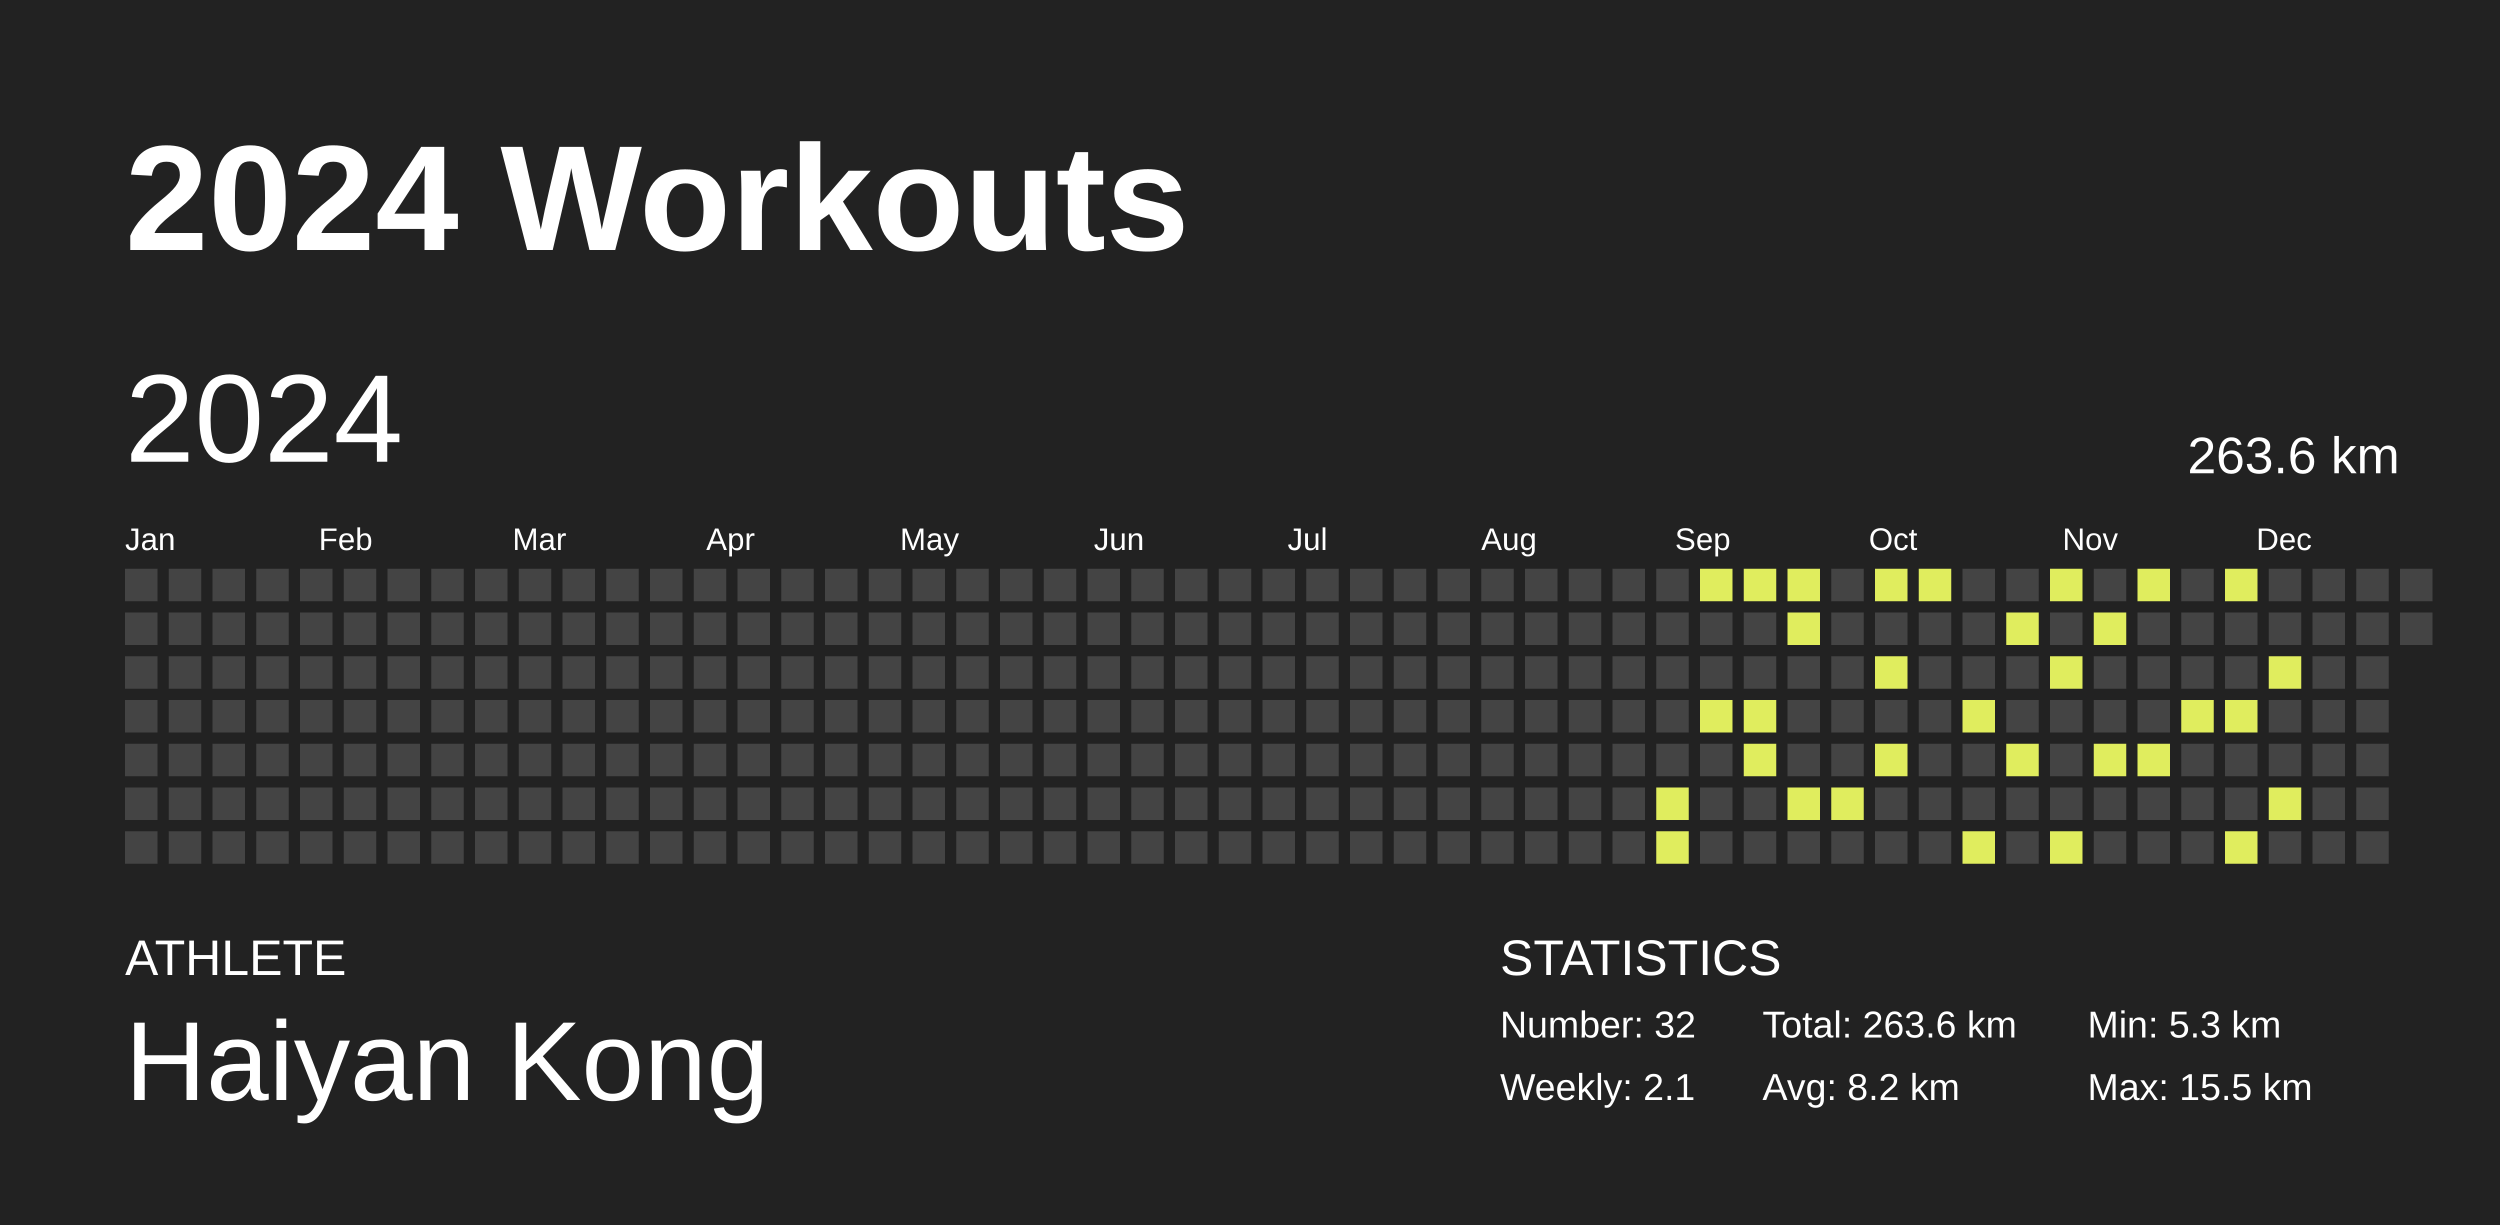
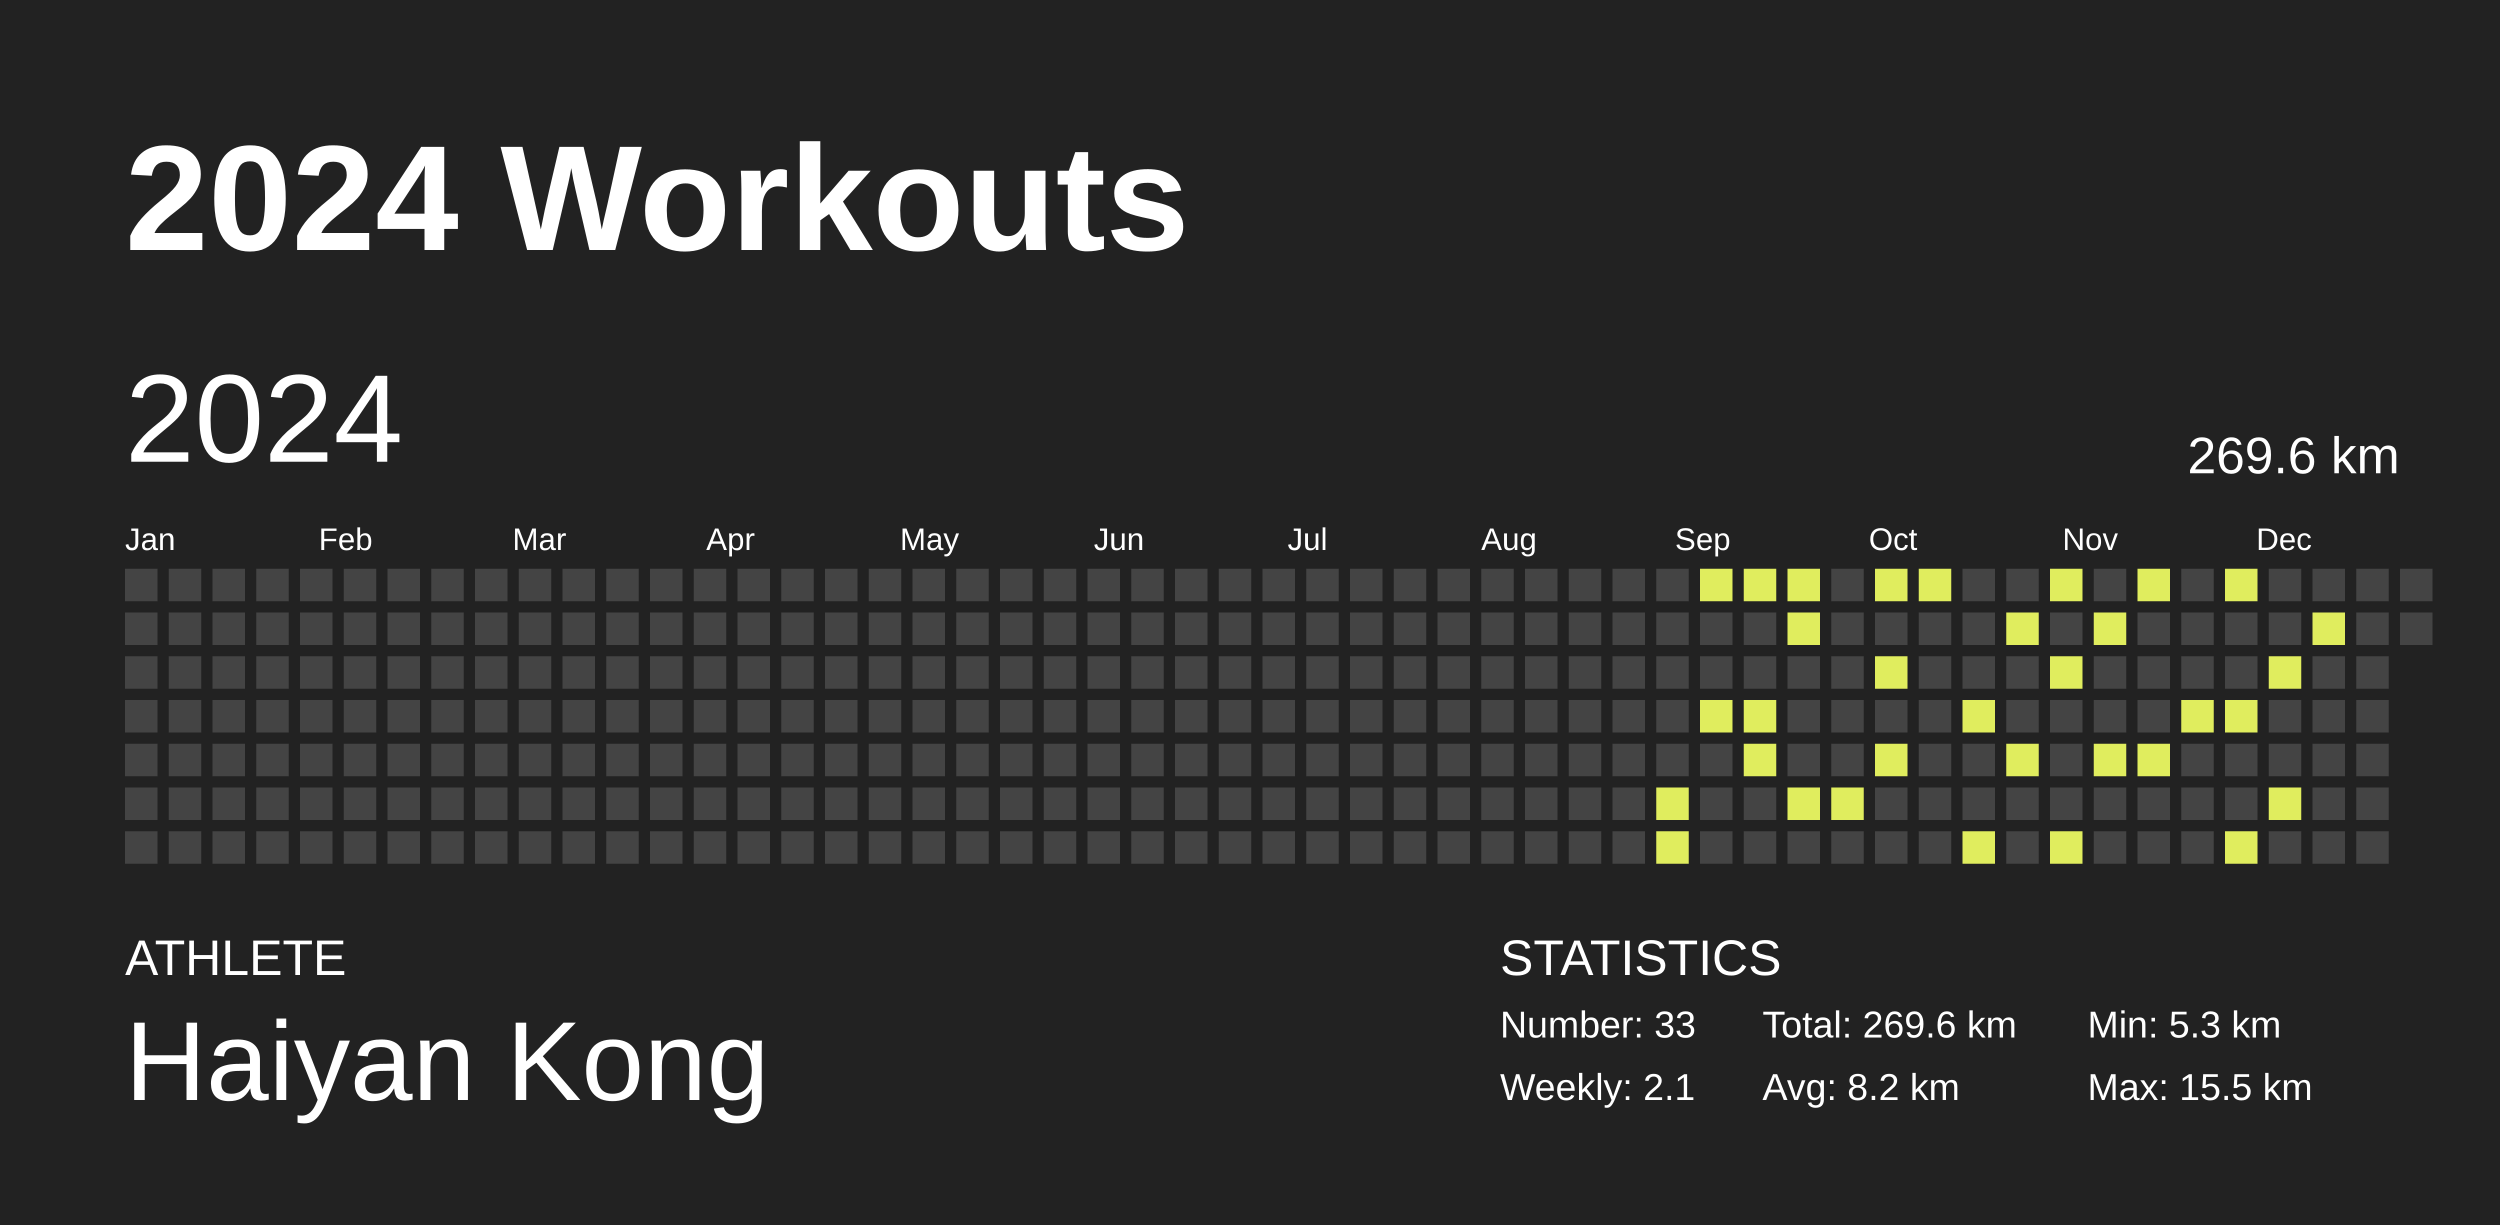
<svg xmlns="http://www.w3.org/2000/svg" baseProfile="full" height="98mm" version="1.1" viewBox="0,0,200,98" width="200mm">
  <defs />
  <rect fill="#222222" height="98" width="200" x="0" y="0" />
  <text fill="#FFFFFF" style="font-size:12px; font-family:Arial; font-weight:bold;" x="10" y="20">2024 Workouts</text>
  <text fill="#FFFFFF" style="font-size:4px; font-family:Arial" x="10" y="78">ATHLETE</text>
  <text fill="#FFFFFF" style="font-size:9px; font-family:Arial" x="10" y="88">Haiyan Kong</text>
  <text fill="#FFFFFF" style="font-size:4px; font-family:Arial" x="120" y="78">STATISTICS</text>
-   <text fill="#FFFFFF" style="font-size:3px; font-family:Arial" x="120" y="83">Number: 32</text>
+   <text fill="#FFFFFF" style="font-size:3px; font-family:Arial" x="120" y="83">Number: 33</text>
  <text fill="#FFFFFF" style="font-size:3px; font-family:Arial" x="120" y="88">Weekly: 2.1</text>
-   <text fill="#FFFFFF" style="font-size:3px; font-family:Arial" x="141" y="83">Total: 263.6 km</text>
+   <text fill="#FFFFFF" style="font-size:3px; font-family:Arial" x="141" y="83">Total: 269.6 km</text>
  <text fill="#FFFFFF" style="font-size:3px; font-family:Arial" x="141" y="88">Avg: 8.2 km</text>
  <text fill="#FFFFFF" style="font-size:3px; font-family:Arial" x="167" y="83">Min: 5.3 km</text>
  <text fill="#FFFFFF" style="font-size:3px; font-family:Arial" x="167" y="88">Max: 15.5 km</text>
  <text dominant-baseline="hanging" fill="#FFFFFF" style="font-size:10.0px; font-family:Arial;" x="10" y="30">2024</text>
-   <text dominant-baseline="hanging" fill="#FFFFFF" style="font-size:4.125px; font-family:Arial;" x="175" y="35">263.6 km</text>
+   <text dominant-baseline="hanging" fill="#FFFFFF" style="font-size:4.125px; font-family:Arial;" x="175" y="35">269.6 km</text>
  <text fill="#FFFFFF" style="font-size:2.5px; font-family:Arial" x="10.0" y="44">Jan</text>
  <text fill="#FFFFFF" style="font-size:2.5px; font-family:Arial" x="25.5" y="44">Feb</text>
  <text fill="#FFFFFF" style="font-size:2.5px; font-family:Arial" x="41.0" y="44">Mar</text>
  <text fill="#FFFFFF" style="font-size:2.5px; font-family:Arial" x="56.5" y="44">Apr</text>
  <text fill="#FFFFFF" style="font-size:2.5px; font-family:Arial" x="72.0" y="44">May</text>
  <text fill="#FFFFFF" style="font-size:2.5px; font-family:Arial" x="87.5" y="44">Jun</text>
  <text fill="#FFFFFF" style="font-size:2.5px; font-family:Arial" x="103.0" y="44">Jul</text>
  <text fill="#FFFFFF" style="font-size:2.5px; font-family:Arial" x="118.5" y="44">Aug</text>
  <text fill="#FFFFFF" style="font-size:2.5px; font-family:Arial" x="134.0" y="44">Sep</text>
  <text fill="#FFFFFF" style="font-size:2.5px; font-family:Arial" x="149.5" y="44">Oct</text>
  <text fill="#FFFFFF" style="font-size:2.5px; font-family:Arial" x="165.0" y="44">Nov</text>
  <text fill="#FFFFFF" style="font-size:2.5px; font-family:Arial" x="180.5" y="44">Dec</text>
  <rect fill="#444444" height="2.6" width="2.6" x="10.0" y="45.5" />
  <rect fill="#444444" height="2.6" width="2.6" x="10.0" y="49.0" />
  <rect fill="#444444" height="2.6" width="2.6" x="10.0" y="52.5" />
  <rect fill="#444444" height="2.6" width="2.6" x="10.0" y="56.0" />
  <rect fill="#444444" height="2.6" width="2.6" x="10.0" y="59.5" />
  <rect fill="#444444" height="2.6" width="2.6" x="10.0" y="63.0" />
  <rect fill="#444444" height="2.6" width="2.6" x="10.0" y="66.5" />
  <rect fill="#444444" height="2.6" width="2.6" x="13.5" y="45.5" />
  <rect fill="#444444" height="2.6" width="2.6" x="13.5" y="49.0" />
  <rect fill="#444444" height="2.6" width="2.6" x="13.5" y="52.5" />
  <rect fill="#444444" height="2.6" width="2.6" x="13.5" y="56.0" />
  <rect fill="#444444" height="2.6" width="2.6" x="13.5" y="59.5" />
  <rect fill="#444444" height="2.6" width="2.6" x="13.5" y="63.0" />
  <rect fill="#444444" height="2.6" width="2.6" x="13.5" y="66.5" />
  <rect fill="#444444" height="2.6" width="2.6" x="17.0" y="45.5" />
  <rect fill="#444444" height="2.6" width="2.6" x="17.0" y="49.0" />
  <rect fill="#444444" height="2.6" width="2.6" x="17.0" y="52.5" />
  <rect fill="#444444" height="2.6" width="2.6" x="17.0" y="56.0" />
  <rect fill="#444444" height="2.6" width="2.6" x="17.0" y="59.5" />
  <rect fill="#444444" height="2.6" width="2.6" x="17.0" y="63.0" />
  <rect fill="#444444" height="2.6" width="2.6" x="17.0" y="66.5" />
  <rect fill="#444444" height="2.6" width="2.6" x="20.5" y="45.5" />
  <rect fill="#444444" height="2.6" width="2.6" x="20.5" y="49.0" />
  <rect fill="#444444" height="2.6" width="2.6" x="20.5" y="52.5" />
  <rect fill="#444444" height="2.6" width="2.6" x="20.5" y="56.0" />
  <rect fill="#444444" height="2.6" width="2.6" x="20.5" y="59.5" />
  <rect fill="#444444" height="2.6" width="2.6" x="20.5" y="63.0" />
  <rect fill="#444444" height="2.6" width="2.6" x="20.5" y="66.5" />
  <rect fill="#444444" height="2.6" width="2.6" x="24.0" y="45.5" />
  <rect fill="#444444" height="2.6" width="2.6" x="24.0" y="49.0" />
  <rect fill="#444444" height="2.6" width="2.6" x="24.0" y="52.5" />
  <rect fill="#444444" height="2.6" width="2.6" x="24.0" y="56.0" />
  <rect fill="#444444" height="2.6" width="2.6" x="24.0" y="59.5" />
  <rect fill="#444444" height="2.6" width="2.6" x="24.0" y="63.0" />
  <rect fill="#444444" height="2.6" width="2.6" x="24.0" y="66.5" />
  <rect fill="#444444" height="2.6" width="2.6" x="27.5" y="45.5" />
  <rect fill="#444444" height="2.6" width="2.6" x="27.5" y="49.0" />
  <rect fill="#444444" height="2.6" width="2.6" x="27.5" y="52.5" />
  <rect fill="#444444" height="2.6" width="2.6" x="27.5" y="56.0" />
  <rect fill="#444444" height="2.6" width="2.6" x="27.5" y="59.5" />
  <rect fill="#444444" height="2.6" width="2.6" x="27.5" y="63.0" />
  <rect fill="#444444" height="2.6" width="2.6" x="27.5" y="66.5" />
  <rect fill="#444444" height="2.6" width="2.6" x="31.0" y="45.5" />
  <rect fill="#444444" height="2.6" width="2.6" x="31.0" y="49.0" />
  <rect fill="#444444" height="2.6" width="2.6" x="31.0" y="52.5" />
  <rect fill="#444444" height="2.6" width="2.6" x="31.0" y="56.0" />
  <rect fill="#444444" height="2.6" width="2.6" x="31.0" y="59.5" />
  <rect fill="#444444" height="2.6" width="2.6" x="31.0" y="63.0" />
  <rect fill="#444444" height="2.6" width="2.6" x="31.0" y="66.5" />
  <rect fill="#444444" height="2.6" width="2.6" x="34.5" y="45.5" />
  <rect fill="#444444" height="2.6" width="2.6" x="34.5" y="49.0" />
  <rect fill="#444444" height="2.6" width="2.6" x="34.5" y="52.5" />
  <rect fill="#444444" height="2.6" width="2.6" x="34.5" y="56.0" />
  <rect fill="#444444" height="2.6" width="2.6" x="34.5" y="59.5" />
  <rect fill="#444444" height="2.6" width="2.6" x="34.5" y="63.0" />
  <rect fill="#444444" height="2.6" width="2.6" x="34.5" y="66.5" />
  <rect fill="#444444" height="2.6" width="2.6" x="38.0" y="45.5" />
  <rect fill="#444444" height="2.6" width="2.6" x="38.0" y="49.0" />
  <rect fill="#444444" height="2.6" width="2.6" x="38.0" y="52.5" />
  <rect fill="#444444" height="2.6" width="2.6" x="38.0" y="56.0" />
  <rect fill="#444444" height="2.6" width="2.6" x="38.0" y="59.5" />
  <rect fill="#444444" height="2.6" width="2.6" x="38.0" y="63.0" />
  <rect fill="#444444" height="2.6" width="2.6" x="38.0" y="66.5" />
  <rect fill="#444444" height="2.6" width="2.6" x="41.5" y="45.5" />
  <rect fill="#444444" height="2.6" width="2.6" x="41.5" y="49.0" />
  <rect fill="#444444" height="2.6" width="2.6" x="41.5" y="52.5" />
  <rect fill="#444444" height="2.6" width="2.6" x="41.5" y="56.0" />
  <rect fill="#444444" height="2.6" width="2.6" x="41.5" y="59.5" />
  <rect fill="#444444" height="2.6" width="2.6" x="41.5" y="63.0" />
  <rect fill="#444444" height="2.6" width="2.6" x="41.5" y="66.5" />
  <rect fill="#444444" height="2.6" width="2.6" x="45.0" y="45.5" />
  <rect fill="#444444" height="2.6" width="2.6" x="45.0" y="49.0" />
  <rect fill="#444444" height="2.6" width="2.6" x="45.0" y="52.5" />
  <rect fill="#444444" height="2.6" width="2.6" x="45.0" y="56.0" />
  <rect fill="#444444" height="2.6" width="2.6" x="45.0" y="59.5" />
  <rect fill="#444444" height="2.6" width="2.6" x="45.0" y="63.0" />
  <rect fill="#444444" height="2.6" width="2.6" x="45.0" y="66.5" />
  <rect fill="#444444" height="2.6" width="2.6" x="48.5" y="45.5" />
  <rect fill="#444444" height="2.6" width="2.6" x="48.5" y="49.0" />
  <rect fill="#444444" height="2.6" width="2.6" x="48.5" y="52.5" />
  <rect fill="#444444" height="2.6" width="2.6" x="48.5" y="56.0" />
  <rect fill="#444444" height="2.6" width="2.6" x="48.5" y="59.5" />
  <rect fill="#444444" height="2.6" width="2.6" x="48.5" y="63.0" />
  <rect fill="#444444" height="2.6" width="2.6" x="48.5" y="66.5" />
  <rect fill="#444444" height="2.6" width="2.6" x="52.0" y="45.5" />
  <rect fill="#444444" height="2.6" width="2.6" x="52.0" y="49.0" />
  <rect fill="#444444" height="2.6" width="2.6" x="52.0" y="52.5" />
  <rect fill="#444444" height="2.6" width="2.6" x="52.0" y="56.0" />
  <rect fill="#444444" height="2.6" width="2.6" x="52.0" y="59.5" />
  <rect fill="#444444" height="2.6" width="2.6" x="52.0" y="63.0" />
  <rect fill="#444444" height="2.6" width="2.6" x="52.0" y="66.5" />
  <rect fill="#444444" height="2.6" width="2.6" x="55.5" y="45.5" />
  <rect fill="#444444" height="2.6" width="2.6" x="55.5" y="49.0" />
  <rect fill="#444444" height="2.6" width="2.6" x="55.5" y="52.5" />
  <rect fill="#444444" height="2.6" width="2.6" x="55.5" y="56.0" />
  <rect fill="#444444" height="2.6" width="2.6" x="55.5" y="59.5" />
  <rect fill="#444444" height="2.6" width="2.6" x="55.5" y="63.0" />
  <rect fill="#444444" height="2.6" width="2.6" x="55.5" y="66.5" />
  <rect fill="#444444" height="2.6" width="2.6" x="59.0" y="45.5" />
  <rect fill="#444444" height="2.6" width="2.6" x="59.0" y="49.0" />
  <rect fill="#444444" height="2.6" width="2.6" x="59.0" y="52.5" />
  <rect fill="#444444" height="2.6" width="2.6" x="59.0" y="56.0" />
  <rect fill="#444444" height="2.6" width="2.6" x="59.0" y="59.5" />
  <rect fill="#444444" height="2.6" width="2.6" x="59.0" y="63.0" />
  <rect fill="#444444" height="2.6" width="2.6" x="59.0" y="66.5" />
  <rect fill="#444444" height="2.6" width="2.6" x="62.5" y="45.5" />
  <rect fill="#444444" height="2.6" width="2.6" x="62.5" y="49.0" />
  <rect fill="#444444" height="2.6" width="2.6" x="62.5" y="52.5" />
  <rect fill="#444444" height="2.6" width="2.6" x="62.5" y="56.0" />
  <rect fill="#444444" height="2.6" width="2.6" x="62.5" y="59.5" />
  <rect fill="#444444" height="2.6" width="2.6" x="62.5" y="63.0" />
  <rect fill="#444444" height="2.6" width="2.6" x="62.5" y="66.5" />
  <rect fill="#444444" height="2.6" width="2.6" x="66.0" y="45.5" />
  <rect fill="#444444" height="2.6" width="2.6" x="66.0" y="49.0" />
  <rect fill="#444444" height="2.6" width="2.6" x="66.0" y="52.5" />
  <rect fill="#444444" height="2.6" width="2.6" x="66.0" y="56.0" />
  <rect fill="#444444" height="2.6" width="2.6" x="66.0" y="59.5" />
  <rect fill="#444444" height="2.6" width="2.6" x="66.0" y="63.0" />
  <rect fill="#444444" height="2.6" width="2.6" x="66.0" y="66.5" />
  <rect fill="#444444" height="2.6" width="2.6" x="69.5" y="45.5" />
  <rect fill="#444444" height="2.6" width="2.6" x="69.5" y="49.0" />
  <rect fill="#444444" height="2.6" width="2.6" x="69.5" y="52.5" />
  <rect fill="#444444" height="2.6" width="2.6" x="69.5" y="56.0" />
  <rect fill="#444444" height="2.6" width="2.6" x="69.5" y="59.5" />
  <rect fill="#444444" height="2.6" width="2.6" x="69.5" y="63.0" />
  <rect fill="#444444" height="2.6" width="2.6" x="69.5" y="66.5" />
  <rect fill="#444444" height="2.6" width="2.6" x="73.0" y="45.5" />
  <rect fill="#444444" height="2.6" width="2.6" x="73.0" y="49.0" />
  <rect fill="#444444" height="2.6" width="2.6" x="73.0" y="52.5" />
  <rect fill="#444444" height="2.6" width="2.6" x="73.0" y="56.0" />
  <rect fill="#444444" height="2.6" width="2.6" x="73.0" y="59.5" />
  <rect fill="#444444" height="2.6" width="2.6" x="73.0" y="63.0" />
  <rect fill="#444444" height="2.6" width="2.6" x="73.0" y="66.5" />
  <rect fill="#444444" height="2.6" width="2.6" x="76.5" y="45.5" />
  <rect fill="#444444" height="2.6" width="2.6" x="76.5" y="49.0" />
  <rect fill="#444444" height="2.6" width="2.6" x="76.5" y="52.5" />
  <rect fill="#444444" height="2.6" width="2.6" x="76.5" y="56.0" />
  <rect fill="#444444" height="2.6" width="2.6" x="76.5" y="59.5" />
  <rect fill="#444444" height="2.6" width="2.6" x="76.5" y="63.0" />
  <rect fill="#444444" height="2.6" width="2.6" x="76.5" y="66.5" />
  <rect fill="#444444" height="2.6" width="2.6" x="80.0" y="45.5" />
  <rect fill="#444444" height="2.6" width="2.6" x="80.0" y="49.0" />
  <rect fill="#444444" height="2.6" width="2.6" x="80.0" y="52.5" />
  <rect fill="#444444" height="2.6" width="2.6" x="80.0" y="56.0" />
  <rect fill="#444444" height="2.6" width="2.6" x="80.0" y="59.5" />
  <rect fill="#444444" height="2.6" width="2.6" x="80.0" y="63.0" />
  <rect fill="#444444" height="2.6" width="2.6" x="80.0" y="66.5" />
  <rect fill="#444444" height="2.6" width="2.6" x="83.5" y="45.5" />
  <rect fill="#444444" height="2.6" width="2.6" x="83.5" y="49.0" />
  <rect fill="#444444" height="2.6" width="2.6" x="83.5" y="52.5" />
  <rect fill="#444444" height="2.6" width="2.6" x="83.5" y="56.0" />
  <rect fill="#444444" height="2.6" width="2.6" x="83.5" y="59.5" />
  <rect fill="#444444" height="2.6" width="2.6" x="83.5" y="63.0" />
  <rect fill="#444444" height="2.6" width="2.6" x="83.5" y="66.5" />
  <rect fill="#444444" height="2.6" width="2.6" x="87.0" y="45.5" />
  <rect fill="#444444" height="2.6" width="2.6" x="87.0" y="49.0" />
  <rect fill="#444444" height="2.6" width="2.6" x="87.0" y="52.5" />
  <rect fill="#444444" height="2.6" width="2.6" x="87.0" y="56.0" />
  <rect fill="#444444" height="2.6" width="2.6" x="87.0" y="59.5" />
  <rect fill="#444444" height="2.6" width="2.6" x="87.0" y="63.0" />
  <rect fill="#444444" height="2.6" width="2.6" x="87.0" y="66.5" />
  <rect fill="#444444" height="2.6" width="2.6" x="90.5" y="45.5" />
  <rect fill="#444444" height="2.6" width="2.6" x="90.5" y="49.0" />
  <rect fill="#444444" height="2.6" width="2.6" x="90.5" y="52.5" />
  <rect fill="#444444" height="2.6" width="2.6" x="90.5" y="56.0" />
  <rect fill="#444444" height="2.6" width="2.6" x="90.5" y="59.5" />
  <rect fill="#444444" height="2.6" width="2.6" x="90.5" y="63.0" />
  <rect fill="#444444" height="2.6" width="2.6" x="90.5" y="66.5" />
  <rect fill="#444444" height="2.6" width="2.6" x="94.0" y="45.5" />
  <rect fill="#444444" height="2.6" width="2.6" x="94.0" y="49.0" />
  <rect fill="#444444" height="2.6" width="2.6" x="94.0" y="52.5" />
  <rect fill="#444444" height="2.6" width="2.6" x="94.0" y="56.0" />
  <rect fill="#444444" height="2.6" width="2.6" x="94.0" y="59.5" />
  <rect fill="#444444" height="2.6" width="2.6" x="94.0" y="63.0" />
  <rect fill="#444444" height="2.6" width="2.6" x="94.0" y="66.5" />
  <rect fill="#444444" height="2.6" width="2.6" x="97.5" y="45.5" />
  <rect fill="#444444" height="2.6" width="2.6" x="97.5" y="49.0" />
  <rect fill="#444444" height="2.6" width="2.6" x="97.5" y="52.5" />
  <rect fill="#444444" height="2.6" width="2.6" x="97.5" y="56.0" />
  <rect fill="#444444" height="2.6" width="2.6" x="97.5" y="59.5" />
  <rect fill="#444444" height="2.6" width="2.6" x="97.5" y="63.0" />
  <rect fill="#444444" height="2.6" width="2.6" x="97.5" y="66.5" />
  <rect fill="#444444" height="2.6" width="2.6" x="101.0" y="45.5" />
  <rect fill="#444444" height="2.6" width="2.6" x="101.0" y="49.0" />
  <rect fill="#444444" height="2.6" width="2.6" x="101.0" y="52.5" />
  <rect fill="#444444" height="2.6" width="2.6" x="101.0" y="56.0" />
  <rect fill="#444444" height="2.6" width="2.6" x="101.0" y="59.5" />
  <rect fill="#444444" height="2.6" width="2.6" x="101.0" y="63.0" />
  <rect fill="#444444" height="2.6" width="2.6" x="101.0" y="66.5" />
  <rect fill="#444444" height="2.6" width="2.6" x="104.5" y="45.5" />
  <rect fill="#444444" height="2.6" width="2.6" x="104.5" y="49.0" />
  <rect fill="#444444" height="2.6" width="2.6" x="104.5" y="52.5" />
  <rect fill="#444444" height="2.6" width="2.6" x="104.5" y="56.0" />
  <rect fill="#444444" height="2.6" width="2.6" x="104.5" y="59.5" />
  <rect fill="#444444" height="2.6" width="2.6" x="104.5" y="63.0" />
  <rect fill="#444444" height="2.6" width="2.6" x="104.5" y="66.5" />
  <rect fill="#444444" height="2.6" width="2.6" x="108.0" y="45.5" />
  <rect fill="#444444" height="2.6" width="2.6" x="108.0" y="49.0" />
  <rect fill="#444444" height="2.6" width="2.6" x="108.0" y="52.5" />
  <rect fill="#444444" height="2.6" width="2.6" x="108.0" y="56.0" />
  <rect fill="#444444" height="2.6" width="2.6" x="108.0" y="59.5" />
  <rect fill="#444444" height="2.6" width="2.6" x="108.0" y="63.0" />
  <rect fill="#444444" height="2.6" width="2.6" x="108.0" y="66.5" />
  <rect fill="#444444" height="2.6" width="2.6" x="111.5" y="45.5" />
  <rect fill="#444444" height="2.6" width="2.6" x="111.5" y="49.0" />
  <rect fill="#444444" height="2.6" width="2.6" x="111.5" y="52.5" />
  <rect fill="#444444" height="2.6" width="2.6" x="111.5" y="56.0" />
  <rect fill="#444444" height="2.6" width="2.6" x="111.5" y="59.5" />
  <rect fill="#444444" height="2.6" width="2.6" x="111.5" y="63.0" />
  <rect fill="#444444" height="2.6" width="2.6" x="111.5" y="66.5" />
  <rect fill="#444444" height="2.6" width="2.6" x="115.0" y="45.5" />
  <rect fill="#444444" height="2.6" width="2.6" x="115.0" y="49.0" />
  <rect fill="#444444" height="2.6" width="2.6" x="115.0" y="52.5" />
  <rect fill="#444444" height="2.6" width="2.6" x="115.0" y="56.0" />
  <rect fill="#444444" height="2.6" width="2.6" x="115.0" y="59.5" />
  <rect fill="#444444" height="2.6" width="2.6" x="115.0" y="63.0" />
  <rect fill="#444444" height="2.6" width="2.6" x="115.0" y="66.5" />
  <rect fill="#444444" height="2.6" width="2.6" x="118.5" y="45.5" />
  <rect fill="#444444" height="2.6" width="2.6" x="118.5" y="49.0" />
  <rect fill="#444444" height="2.6" width="2.6" x="118.5" y="52.5" />
  <rect fill="#444444" height="2.6" width="2.6" x="118.5" y="56.0" />
  <rect fill="#444444" height="2.6" width="2.6" x="118.5" y="59.5" />
  <rect fill="#444444" height="2.6" width="2.6" x="118.5" y="63.0" />
  <rect fill="#444444" height="2.6" width="2.6" x="118.5" y="66.5" />
  <rect fill="#444444" height="2.6" width="2.6" x="122.0" y="45.5" />
  <rect fill="#444444" height="2.6" width="2.6" x="122.0" y="49.0" />
  <rect fill="#444444" height="2.6" width="2.6" x="122.0" y="52.5" />
  <rect fill="#444444" height="2.6" width="2.6" x="122.0" y="56.0" />
  <rect fill="#444444" height="2.6" width="2.6" x="122.0" y="59.5" />
  <rect fill="#444444" height="2.6" width="2.6" x="122.0" y="63.0" />
  <rect fill="#444444" height="2.6" width="2.6" x="122.0" y="66.5" />
  <rect fill="#444444" height="2.6" width="2.6" x="125.5" y="45.5" />
  <rect fill="#444444" height="2.6" width="2.6" x="125.5" y="49.0" />
  <rect fill="#444444" height="2.6" width="2.6" x="125.5" y="52.5" />
  <rect fill="#444444" height="2.6" width="2.6" x="125.5" y="56.0" />
  <rect fill="#444444" height="2.6" width="2.6" x="125.5" y="59.5" />
  <rect fill="#444444" height="2.6" width="2.6" x="125.5" y="63.0" />
  <rect fill="#444444" height="2.6" width="2.6" x="125.5" y="66.5" />
  <rect fill="#444444" height="2.6" width="2.6" x="129.0" y="45.5" />
  <rect fill="#444444" height="2.6" width="2.6" x="129.0" y="49.0" />
  <rect fill="#444444" height="2.6" width="2.6" x="129.0" y="52.5" />
  <rect fill="#444444" height="2.6" width="2.6" x="129.0" y="56.0" />
  <rect fill="#444444" height="2.6" width="2.6" x="129.0" y="59.5" />
  <rect fill="#444444" height="2.6" width="2.6" x="129.0" y="63.0" />
  <rect fill="#444444" height="2.6" width="2.6" x="129.0" y="66.5" />
  <rect fill="#444444" height="2.6" width="2.6" x="132.5" y="45.5" />
  <rect fill="#444444" height="2.6" width="2.6" x="132.5" y="49.0" />
  <rect fill="#444444" height="2.6" width="2.6" x="132.5" y="52.5" />
  <rect fill="#444444" height="2.6" width="2.6" x="132.5" y="56.0" />
  <rect fill="#444444" height="2.6" width="2.6" x="132.5" y="59.5" />
  <rect fill="#e0ed5e" height="2.6" width="2.6" x="132.5" y="63.0" />
  <rect fill="#e0ed5e" height="2.6" width="2.6" x="132.5" y="66.5" />
  <rect fill="#e0ed5e" height="2.6" width="2.6" x="136.0" y="45.5" />
  <rect fill="#444444" height="2.6" width="2.6" x="136.0" y="49.0" />
  <rect fill="#444444" height="2.6" width="2.6" x="136.0" y="52.5" />
  <rect fill="#e0ed5e" height="2.6" width="2.6" x="136.0" y="56.0" />
  <rect fill="#444444" height="2.6" width="2.6" x="136.0" y="59.5" />
  <rect fill="#444444" height="2.6" width="2.6" x="136.0" y="63.0" />
  <rect fill="#444444" height="2.6" width="2.6" x="136.0" y="66.5" />
  <rect fill="#e0ed5e" height="2.6" width="2.6" x="139.5" y="45.5" />
  <rect fill="#444444" height="2.6" width="2.6" x="139.5" y="49.0" />
  <rect fill="#444444" height="2.6" width="2.6" x="139.5" y="52.5" />
  <rect fill="#e0ed5e" height="2.6" width="2.6" x="139.5" y="56.0" />
  <rect fill="#e0ed5e" height="2.6" width="2.6" x="139.5" y="59.5" />
  <rect fill="#444444" height="2.6" width="2.6" x="139.5" y="63.0" />
  <rect fill="#444444" height="2.6" width="2.6" x="139.5" y="66.5" />
  <rect fill="#e0ed5e" height="2.6" width="2.6" x="143.0" y="45.5" />
  <rect fill="#e0ed5e" height="2.6" width="2.6" x="143.0" y="49.0" />
  <rect fill="#444444" height="2.6" width="2.6" x="143.0" y="52.5" />
  <rect fill="#444444" height="2.6" width="2.6" x="143.0" y="56.0" />
  <rect fill="#444444" height="2.6" width="2.6" x="143.0" y="59.5" />
  <rect fill="#e0ed5e" height="2.6" width="2.6" x="143.0" y="63.0" />
  <rect fill="#444444" height="2.6" width="2.6" x="143.0" y="66.5" />
  <rect fill="#444444" height="2.6" width="2.6" x="146.5" y="45.5" />
  <rect fill="#444444" height="2.6" width="2.6" x="146.5" y="49.0" />
  <rect fill="#444444" height="2.6" width="2.6" x="146.5" y="52.5" />
  <rect fill="#444444" height="2.6" width="2.6" x="146.5" y="56.0" />
  <rect fill="#444444" height="2.6" width="2.6" x="146.5" y="59.5" />
  <rect fill="#e0ed5e" height="2.6" width="2.6" x="146.5" y="63.0" />
  <rect fill="#444444" height="2.6" width="2.6" x="146.5" y="66.5" />
  <rect fill="#e0ed5e" height="2.6" width="2.6" x="150.0" y="45.5" />
  <rect fill="#444444" height="2.6" width="2.6" x="150.0" y="49.0" />
  <rect fill="#e0ed5e" height="2.6" width="2.6" x="150.0" y="52.5" />
  <rect fill="#444444" height="2.6" width="2.6" x="150.0" y="56.0" />
  <rect fill="#e0ed5e" height="2.6" width="2.6" x="150.0" y="59.5" />
  <rect fill="#444444" height="2.6" width="2.6" x="150.0" y="63.0" />
  <rect fill="#444444" height="2.6" width="2.6" x="150.0" y="66.5" />
  <rect fill="#e0ed5e" height="2.6" width="2.6" x="153.5" y="45.5" />
  <rect fill="#444444" height="2.6" width="2.6" x="153.5" y="49.0" />
  <rect fill="#444444" height="2.6" width="2.6" x="153.5" y="52.5" />
  <rect fill="#444444" height="2.6" width="2.6" x="153.5" y="56.0" />
  <rect fill="#444444" height="2.6" width="2.6" x="153.5" y="59.5" />
  <rect fill="#444444" height="2.6" width="2.6" x="153.5" y="63.0" />
  <rect fill="#444444" height="2.6" width="2.6" x="153.5" y="66.5" />
  <rect fill="#444444" height="2.6" width="2.6" x="157.0" y="45.5" />
  <rect fill="#444444" height="2.6" width="2.6" x="157.0" y="49.0" />
  <rect fill="#444444" height="2.6" width="2.6" x="157.0" y="52.5" />
  <rect fill="#e0ed5e" height="2.6" width="2.6" x="157.0" y="56.0" />
  <rect fill="#444444" height="2.6" width="2.6" x="157.0" y="59.5" />
  <rect fill="#444444" height="2.6" width="2.6" x="157.0" y="63.0" />
  <rect fill="#e0ed5e" height="2.6" width="2.6" x="157.0" y="66.5" />
  <rect fill="#444444" height="2.6" width="2.6" x="160.5" y="45.5" />
  <rect fill="#e0ed5e" height="2.6" width="2.6" x="160.5" y="49.0" />
  <rect fill="#444444" height="2.6" width="2.6" x="160.5" y="52.5" />
  <rect fill="#444444" height="2.6" width="2.6" x="160.5" y="56.0" />
  <rect fill="#e0ed5e" height="2.6" width="2.6" x="160.5" y="59.5" />
  <rect fill="#444444" height="2.6" width="2.6" x="160.5" y="63.0" />
  <rect fill="#444444" height="2.6" width="2.6" x="160.5" y="66.5" />
  <rect fill="#e0ed5e" height="2.6" width="2.6" x="164.0" y="45.5" />
  <rect fill="#444444" height="2.6" width="2.6" x="164.0" y="49.0" />
  <rect fill="#e0ed5e" height="2.6" width="2.6" x="164.0" y="52.5" />
  <rect fill="#444444" height="2.6" width="2.6" x="164.0" y="56.0" />
  <rect fill="#444444" height="2.6" width="2.6" x="164.0" y="59.5" />
  <rect fill="#444444" height="2.6" width="2.6" x="164.0" y="63.0" />
  <rect fill="#e0ed5e" height="2.6" width="2.6" x="164.0" y="66.5" />
  <rect fill="#444444" height="2.6" width="2.6" x="167.5" y="45.5" />
  <rect fill="#e0ed5e" height="2.6" width="2.6" x="167.5" y="49.0" />
  <rect fill="#444444" height="2.6" width="2.6" x="167.5" y="52.5" />
  <rect fill="#444444" height="2.6" width="2.6" x="167.5" y="56.0" />
  <rect fill="#e0ed5e" height="2.6" width="2.6" x="167.5" y="59.5" />
  <rect fill="#444444" height="2.6" width="2.6" x="167.5" y="63.0" />
  <rect fill="#444444" height="2.6" width="2.6" x="167.5" y="66.5" />
  <rect fill="#e0ed5e" height="2.6" width="2.6" x="171.0" y="45.5" />
  <rect fill="#444444" height="2.6" width="2.6" x="171.0" y="49.0" />
  <rect fill="#444444" height="2.6" width="2.6" x="171.0" y="52.5" />
  <rect fill="#444444" height="2.6" width="2.6" x="171.0" y="56.0" />
  <rect fill="#e0ed5e" height="2.6" width="2.6" x="171.0" y="59.5" />
  <rect fill="#444444" height="2.6" width="2.6" x="171.0" y="63.0" />
  <rect fill="#444444" height="2.6" width="2.6" x="171.0" y="66.5" />
  <rect fill="#444444" height="2.6" width="2.6" x="174.5" y="45.5" />
  <rect fill="#444444" height="2.6" width="2.6" x="174.5" y="49.0" />
  <rect fill="#444444" height="2.6" width="2.6" x="174.5" y="52.5" />
  <rect fill="#e0ed5e" height="2.6" width="2.6" x="174.5" y="56.0" />
  <rect fill="#444444" height="2.6" width="2.6" x="174.5" y="59.5" />
  <rect fill="#444444" height="2.6" width="2.6" x="174.5" y="63.0" />
  <rect fill="#444444" height="2.6" width="2.6" x="174.5" y="66.5" />
  <rect fill="#e0ed5e" height="2.6" width="2.6" x="178.0" y="45.5" />
  <rect fill="#444444" height="2.6" width="2.6" x="178.0" y="49.0" />
  <rect fill="#444444" height="2.6" width="2.6" x="178.0" y="52.5" />
  <rect fill="#e0ed5e" height="2.6" width="2.6" x="178.0" y="56.0" />
  <rect fill="#444444" height="2.6" width="2.6" x="178.0" y="59.5" />
  <rect fill="#444444" height="2.6" width="2.6" x="178.0" y="63.0" />
  <rect fill="#e0ed5e" height="2.6" width="2.6" x="178.0" y="66.5" />
  <rect fill="#444444" height="2.6" width="2.6" x="181.5" y="45.5" />
  <rect fill="#444444" height="2.6" width="2.6" x="181.5" y="49.0" />
  <rect fill="#e0ed5e" height="2.6" width="2.6" x="181.5" y="52.5" />
  <rect fill="#444444" height="2.6" width="2.6" x="181.5" y="56.0" />
  <rect fill="#444444" height="2.6" width="2.6" x="181.5" y="59.5" />
  <rect fill="#e0ed5e" height="2.6" width="2.6" x="181.5" y="63.0" />
  <rect fill="#444444" height="2.6" width="2.6" x="181.5" y="66.5" />
  <rect fill="#444444" height="2.6" width="2.6" x="185.0" y="45.5" />
-   <rect fill="#444444" height="2.6" width="2.6" x="185.0" y="49.0" />
+   <rect fill="#e0ed5e" height="2.6" width="2.6" x="185.0" y="49.0" />
  <rect fill="#444444" height="2.6" width="2.6" x="185.0" y="52.5" />
  <rect fill="#444444" height="2.6" width="2.6" x="185.0" y="56.0" />
  <rect fill="#444444" height="2.6" width="2.6" x="185.0" y="59.5" />
  <rect fill="#444444" height="2.6" width="2.6" x="185.0" y="63.0" />
  <rect fill="#444444" height="2.6" width="2.6" x="185.0" y="66.5" />
  <rect fill="#444444" height="2.6" width="2.6" x="188.5" y="45.5" />
  <rect fill="#444444" height="2.6" width="2.6" x="188.5" y="49.0" />
  <rect fill="#444444" height="2.6" width="2.6" x="188.5" y="52.5" />
  <rect fill="#444444" height="2.6" width="2.6" x="188.5" y="56.0" />
  <rect fill="#444444" height="2.6" width="2.6" x="188.5" y="59.5" />
  <rect fill="#444444" height="2.6" width="2.6" x="188.5" y="63.0" />
  <rect fill="#444444" height="2.6" width="2.6" x="188.5" y="66.5" />
  <rect fill="#444444" height="2.6" width="2.6" x="192.0" y="45.5" />
  <rect fill="#444444" height="2.6" width="2.6" x="192.0" y="49.0" />
</svg>
